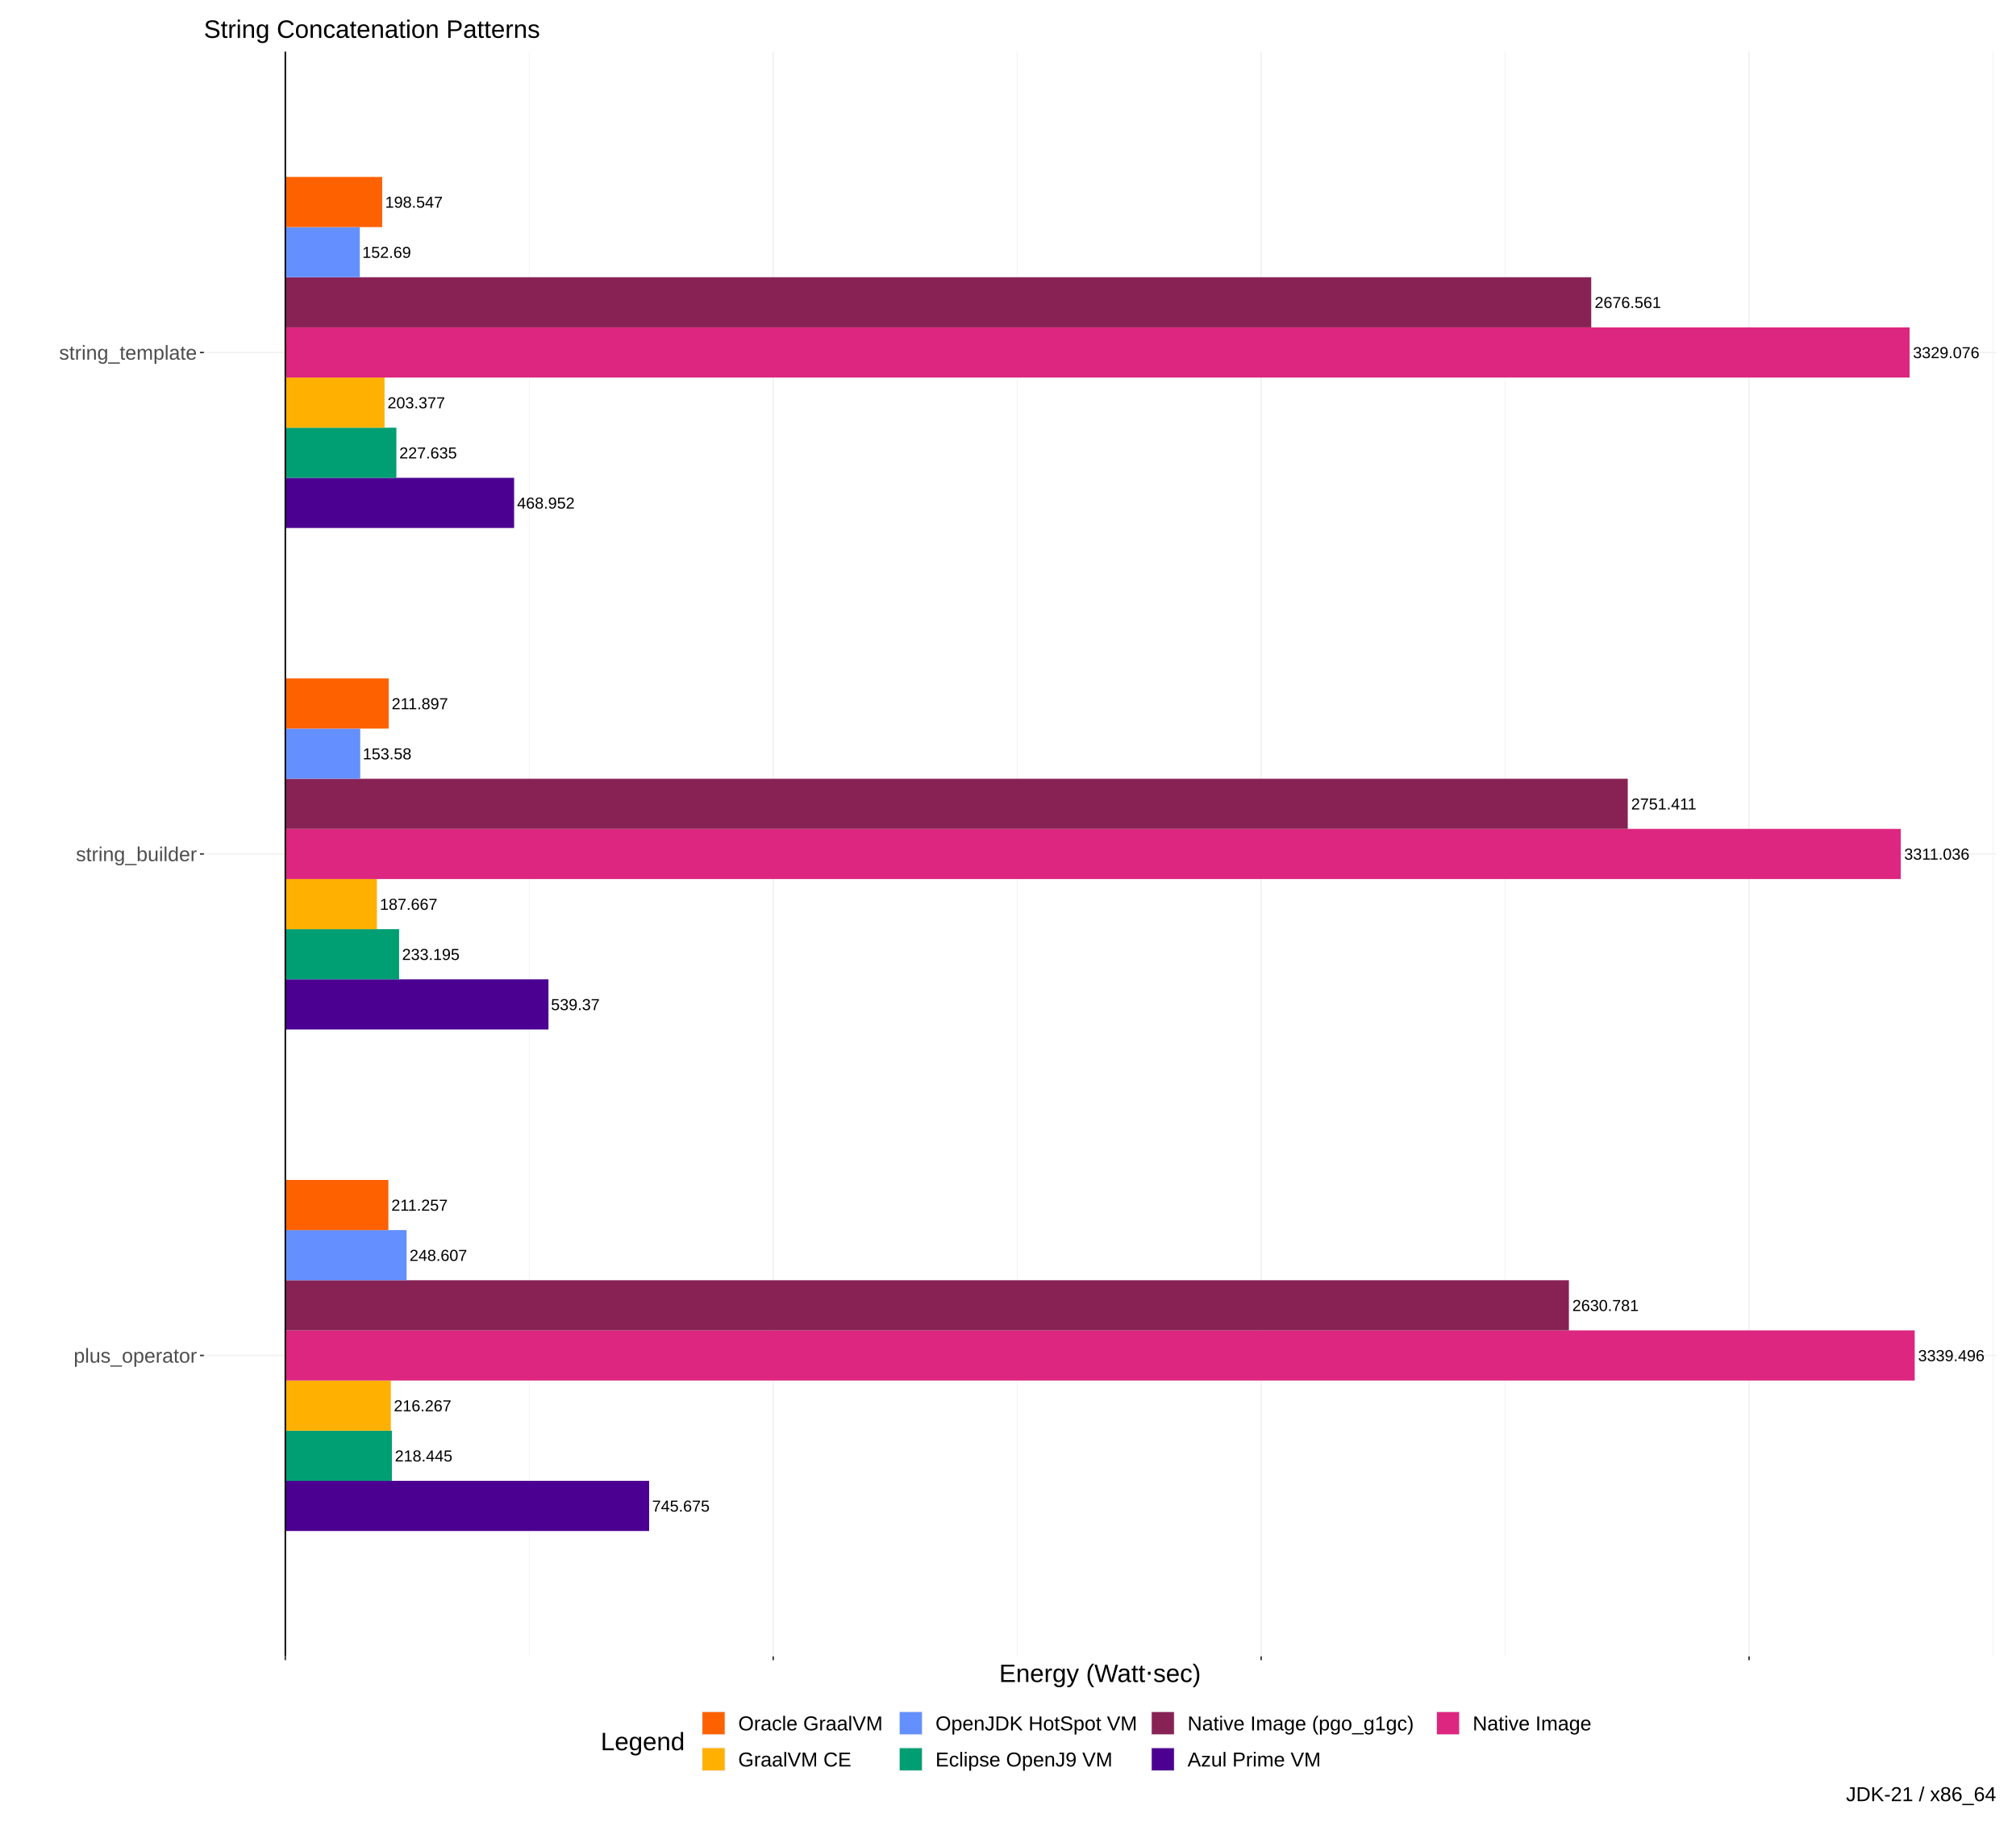
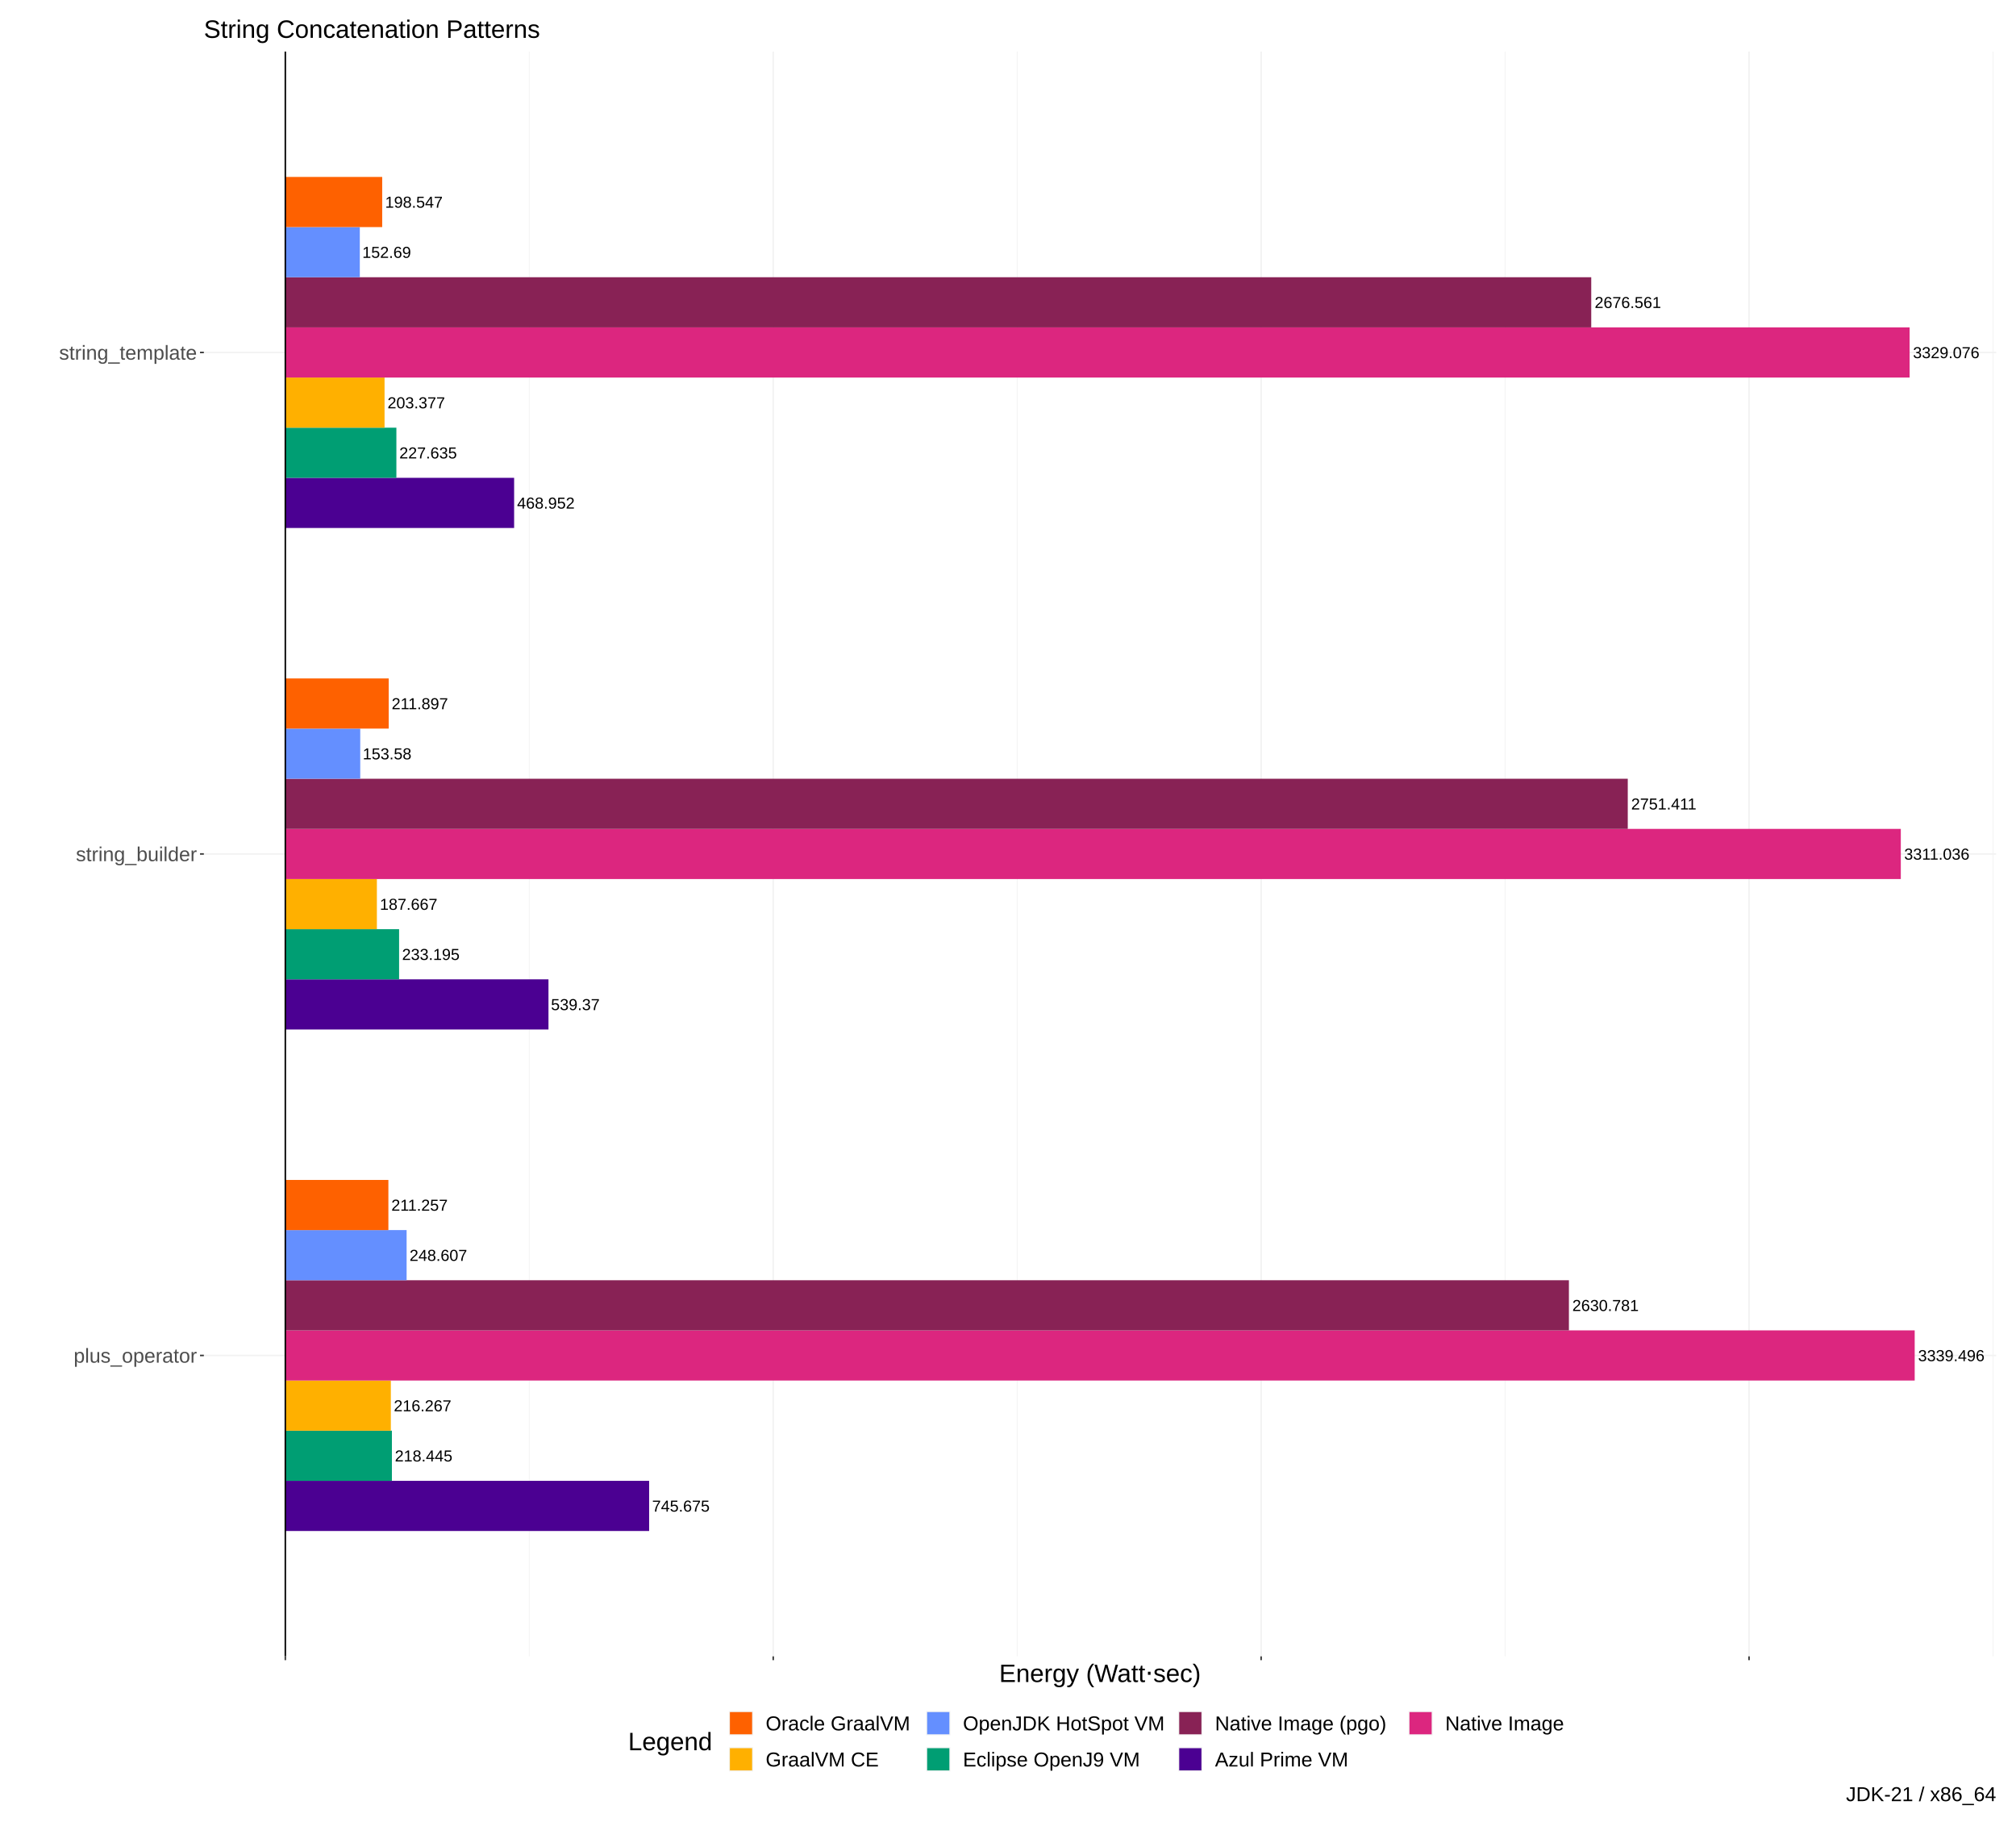
<svg xmlns="http://www.w3.org/2000/svg" class="svglite" width="1440.00pt" height="1303.94pt" viewBox="0 0 1440.00 1303.94">
  <defs>
    <style type="text/css">
    .svglite line, .svglite polyline, .svglite polygon, .svglite path, .svglite rect, .svglite circle {
      fill: none;
      stroke: #000000;
      stroke-linecap: round;
      stroke-linejoin: round;
      stroke-miterlimit: 10.00;
    }
    .svglite text {
      white-space: pre;
    }
  </style>
  </defs>
  <rect width="100%" height="100%" style="stroke: none; fill: #FFFFFF;" />
  <defs>
    <clipPath id="cpMC4wMHwxNDQwLjAwfDAuMDB8MTMwMy45NA==">
      <rect x="0.00" y="0.00" width="1440.00" height="1303.94" />
    </clipPath>
  </defs>
  <g clip-path="url(#cpMC4wMHwxNDQwLjAwfDAuMDB8MTMwMy45NA==)">
    <rect x="0.00" y="0.00" width="1440.00" height="1303.94" style="stroke-width: 1.07; stroke: #FFFFFF; fill: #FFFFFF;" />
    <rect x="145.61" y="36.82" width="1280.22" height="1146.09" style="stroke-width: 1.07; stroke: none;" />
    <polyline points="378.05,1182.91 378.05,36.82 " style="stroke-width: 0.53; stroke: #F2F2F2; stroke-linecap: butt;" />
    <polyline points="726.56,1182.91 726.56,36.82 " style="stroke-width: 0.53; stroke: #F2F2F2; stroke-linecap: butt;" />
    <polyline points="1075.06,1182.91 1075.06,36.82 " style="stroke-width: 0.53; stroke: #F2F2F2; stroke-linecap: butt;" />
    <polyline points="1423.57,1182.91 1423.57,36.82 " style="stroke-width: 0.53; stroke: #F2F2F2; stroke-linecap: butt;" />
    <polyline points="145.61,968.02 1425.83,968.02 " style="stroke-width: 1.07; stroke: #F2F2F2; stroke-linecap: butt;" />
    <polyline points="145.61,609.87 1425.83,609.87 " style="stroke-width: 1.07; stroke: #F2F2F2; stroke-linecap: butt;" />
    <polyline points="145.61,251.72 1425.83,251.72 " style="stroke-width: 1.07; stroke: #F2F2F2; stroke-linecap: butt;" />
    <polyline points="203.80,1182.91 203.80,36.82 " style="stroke-width: 1.07; stroke: #F2F2F2; stroke-linecap: butt;" />
    <polyline points="552.30,1182.91 552.30,36.82 " style="stroke-width: 1.07; stroke: #F2F2F2; stroke-linecap: butt;" />
    <polyline points="900.81,1182.91 900.81,36.82 " style="stroke-width: 1.07; stroke: #F2F2F2; stroke-linecap: butt;" />
    <polyline points="1249.32,1182.91 1249.32,36.82 " style="stroke-width: 1.07; stroke: #F2F2F2; stroke-linecap: butt;" />
    <rect x="203.80" y="699.41" width="187.97" height="35.82" style="stroke-width: 1.07; stroke: none; stroke-linecap: butt; stroke-linejoin: miter; fill: #4B0092;" />
    <rect x="203.80" y="341.25" width="163.43" height="35.82" style="stroke-width: 1.07; stroke: none; stroke-linecap: butt; stroke-linejoin: miter; fill: #4B0092;" />
    <rect x="203.80" y="1057.56" width="259.87" height="35.82" style="stroke-width: 1.07; stroke: none; stroke-linecap: butt; stroke-linejoin: miter; fill: #4B0092;" />
    <rect x="203.80" y="663.59" width="81.27" height="35.82" style="stroke-width: 1.07; stroke: none; stroke-linecap: butt; stroke-linejoin: miter; fill: #009E73;" />
    <rect x="203.80" y="1021.74" width="76.13" height="35.82" style="stroke-width: 1.07; stroke: none; stroke-linecap: butt; stroke-linejoin: miter; fill: #009E73;" />
    <rect x="203.80" y="305.44" width="79.33" height="35.82" style="stroke-width: 1.07; stroke: none; stroke-linecap: butt; stroke-linejoin: miter; fill: #009E73;" />
    <rect x="203.80" y="627.78" width="65.40" height="35.82" style="stroke-width: 1.07; stroke: none; stroke-linecap: butt; stroke-linejoin: miter; fill: #FFB000;" />
    <rect x="203.80" y="985.93" width="75.37" height="35.82" style="stroke-width: 1.07; stroke: none; stroke-linecap: butt; stroke-linejoin: miter; fill: #FFB000;" />
    <rect x="203.80" y="269.62" width="70.88" height="35.82" style="stroke-width: 1.07; stroke: none; stroke-linecap: butt; stroke-linejoin: miter; fill: #FFB000;" />
    <rect x="203.80" y="950.11" width="1163.84" height="35.82" style="stroke-width: 1.07; stroke: none; stroke-linecap: butt; stroke-linejoin: miter; fill: #DC267F;" />
    <rect x="203.80" y="233.81" width="1160.21" height="35.82" style="stroke-width: 1.07; stroke: none; stroke-linecap: butt; stroke-linejoin: miter; fill: #DC267F;" />
    <rect x="203.80" y="591.96" width="1153.92" height="35.82" style="stroke-width: 1.07; stroke: none; stroke-linecap: butt; stroke-linejoin: miter; fill: #DC267F;" />
+     <rect x="203.80" y="914.30" width="916.85" height="35.82" style="stroke-width: 1.07; stroke: none; stroke-linecap: butt; stroke-linejoin: miter; fill: #882255;" />
    <rect x="203.80" y="556.15" width="958.89" height="35.82" style="stroke-width: 1.07; stroke: none; stroke-linecap: butt; stroke-linejoin: miter; fill: #882255;" />
-     <rect x="203.80" y="914.30" width="916.85" height="35.82" style="stroke-width: 1.07; stroke: none; stroke-linecap: butt; stroke-linejoin: miter; fill: #882255;" />
    <rect x="203.80" y="197.99" width="932.80" height="35.82" style="stroke-width: 1.07; stroke: none; stroke-linecap: butt; stroke-linejoin: miter; fill: #882255;" />
    <rect x="203.80" y="878.48" width="86.64" height="35.82" style="stroke-width: 1.07; stroke: none; stroke-linecap: butt; stroke-linejoin: miter; fill: #648FFF;" />
    <rect x="203.80" y="520.33" width="53.52" height="35.82" style="stroke-width: 1.07; stroke: none; stroke-linecap: butt; stroke-linejoin: miter; fill: #648FFF;" />
    <rect x="203.80" y="162.18" width="53.21" height="35.82" style="stroke-width: 1.07; stroke: none; stroke-linecap: butt; stroke-linejoin: miter; fill: #648FFF;" />
    <rect x="203.80" y="842.67" width="73.62" height="35.82" style="stroke-width: 1.07; stroke: none; stroke-linecap: butt; stroke-linejoin: miter; fill: #FE6100;" />
    <rect x="203.80" y="484.52" width="73.85" height="35.82" style="stroke-width: 1.07; stroke: none; stroke-linecap: butt; stroke-linejoin: miter; fill: #FE6100;" />
    <rect x="203.80" y="126.36" width="69.20" height="35.82" style="stroke-width: 1.07; stroke: none; stroke-linecap: butt; stroke-linejoin: miter; fill: #FE6100;" />
    <text x="393.55" y="721.38" style="font-size: 11.38px; font-family: &quot;Liberation Sans&quot;;" textLength="35.59px" lengthAdjust="spacingAndGlyphs">539.37</text>
    <text x="369.34" y="363.23" style="font-size: 11.38px; font-family: &quot;Liberation Sans&quot;;" textLength="42.10px" lengthAdjust="spacingAndGlyphs">468.952</text>
    <text x="465.78" y="1079.53" style="font-size: 11.38px; font-family: &quot;Liberation Sans&quot;;" textLength="42.10px" lengthAdjust="spacingAndGlyphs">745.675</text>
    <text x="287.17" y="685.56" style="font-size: 11.38px; font-family: &quot;Liberation Sans&quot;;" textLength="42.10px" lengthAdjust="spacingAndGlyphs">233.195</text>
    <text x="282.03" y="1043.72" style="font-size: 11.38px; font-family: &quot;Liberation Sans&quot;;" textLength="42.10px" lengthAdjust="spacingAndGlyphs">218.445</text>
    <text x="285.23" y="327.41" style="font-size: 11.38px; font-family: &quot;Liberation Sans&quot;;" textLength="42.10px" lengthAdjust="spacingAndGlyphs">227.635</text>
    <text x="271.31" y="649.75" style="font-size: 11.38px; font-family: &quot;Liberation Sans&quot;;" textLength="42.10px" lengthAdjust="spacingAndGlyphs">187.667</text>
    <text x="281.27" y="1007.90" style="font-size: 11.38px; font-family: &quot;Liberation Sans&quot;;" textLength="42.10px" lengthAdjust="spacingAndGlyphs">216.267</text>
    <text x="276.78" y="291.60" style="font-size: 11.38px; font-family: &quot;Liberation Sans&quot;;" textLength="42.10px" lengthAdjust="spacingAndGlyphs">203.377</text>
    <text x="1370.07" y="972.09" style="font-size: 11.38px; font-family: &quot;Liberation Sans&quot;;" textLength="48.61px" lengthAdjust="spacingAndGlyphs">3339.496</text>
    <text x="1366.43" y="255.78" style="font-size: 11.38px; font-family: &quot;Liberation Sans&quot;;" textLength="48.61px" lengthAdjust="spacingAndGlyphs">3329.076</text>
    <text x="1360.15" y="613.93" style="font-size: 11.38px; font-family: &quot;Liberation Sans&quot;;" textLength="48.61px" lengthAdjust="spacingAndGlyphs">3311.036</text>
+     <text x="1123.07" y="936.27" style="font-size: 11.38px; font-family: &quot;Liberation Sans&quot;;" textLength="48.61px" lengthAdjust="spacingAndGlyphs">2630.781</text>
    <text x="1165.11" y="578.12" style="font-size: 11.38px; font-family: &quot;Liberation Sans&quot;;" textLength="48.61px" lengthAdjust="spacingAndGlyphs">2751.411</text>
-     <text x="1123.07" y="936.27" style="font-size: 11.38px; font-family: &quot;Liberation Sans&quot;;" textLength="48.61px" lengthAdjust="spacingAndGlyphs">2630.781</text>
    <text x="1139.03" y="219.97" style="font-size: 11.38px; font-family: &quot;Liberation Sans&quot;;" textLength="48.61px" lengthAdjust="spacingAndGlyphs">2676.561</text>
    <text x="292.54" y="900.46" style="font-size: 11.38px; font-family: &quot;Liberation Sans&quot;;" textLength="42.10px" lengthAdjust="spacingAndGlyphs">248.607</text>
    <text x="259.10" y="542.30" style="font-size: 11.38px; font-family: &quot;Liberation Sans&quot;;" textLength="35.59px" lengthAdjust="spacingAndGlyphs">153.58</text>
    <text x="258.79" y="184.15" style="font-size: 11.38px; font-family: &quot;Liberation Sans&quot;;" textLength="35.59px" lengthAdjust="spacingAndGlyphs">152.69</text>
    <text x="279.53" y="864.64" style="font-size: 11.38px; font-family: &quot;Liberation Sans&quot;;" textLength="42.10px" lengthAdjust="spacingAndGlyphs">211.257</text>
    <text x="279.75" y="506.49" style="font-size: 11.38px; font-family: &quot;Liberation Sans&quot;;" textLength="42.10px" lengthAdjust="spacingAndGlyphs">211.897</text>
    <text x="275.10" y="148.33" style="font-size: 11.38px; font-family: &quot;Liberation Sans&quot;;" textLength="42.10px" lengthAdjust="spacingAndGlyphs">198.547</text>
    <line x1="203.80" y1="1182.91" x2="203.80" y2="36.82" style="stroke-width: 1.07; stroke-linecap: butt;" />
    <text x="140.67" y="973.16" text-anchor="end" style="font-size: 14.40px;fill: #4D4D4D; font-family: &quot;Liberation Sans&quot;;" textLength="94.26px" lengthAdjust="spacingAndGlyphs">plus_operator</text>
    <text x="140.67" y="615.01" text-anchor="end" style="font-size: 14.40px;fill: #4D4D4D; font-family: &quot;Liberation Sans&quot;;" textLength="93.95px" lengthAdjust="spacingAndGlyphs">string_builder</text>
    <text x="140.67" y="256.86" text-anchor="end" style="font-size: 14.40px;fill: #4D4D4D; font-family: &quot;Liberation Sans&quot;;" textLength="106.59px" lengthAdjust="spacingAndGlyphs">string_template</text>
    <polyline points="142.87,968.02 145.61,968.02 " style="stroke-width: 1.07; stroke: #333333; stroke-linecap: butt;" />
    <polyline points="142.87,609.87 145.61,609.87 " style="stroke-width: 1.07; stroke: #333333; stroke-linecap: butt;" />
    <polyline points="142.87,251.72 145.61,251.72 " style="stroke-width: 1.07; stroke: #333333; stroke-linecap: butt;" />
    <polyline points="203.80,1185.65 203.80,1182.91 " style="stroke-width: 1.07; stroke: #333333; stroke-linecap: butt;" />
    <polyline points="552.30,1185.65 552.30,1182.91 " style="stroke-width: 1.07; stroke: #333333; stroke-linecap: butt;" />
    <polyline points="900.81,1185.65 900.81,1182.91 " style="stroke-width: 1.07; stroke: #333333; stroke-linecap: butt;" />
    <polyline points="1249.32,1185.65 1249.32,1182.91 " style="stroke-width: 1.07; stroke: #333333; stroke-linecap: butt;" />
    <text x="785.72" y="1201.24" text-anchor="middle" style="font-size: 18.00px; font-family: &quot;Liberation Sans&quot;;" textLength="152.52px" lengthAdjust="spacingAndGlyphs">Energy (Watt⋅sec)</text>
-     <rect x="423.59" y="1216.52" width="724.26" height="54.02" style="stroke-width: 1.07; stroke: none; fill: #FFFFFF;" />
-     <text x="429.07" y="1249.96" style="font-size: 18.00px; font-family: &quot;Liberation Sans&quot;;" textLength="63.01px" lengthAdjust="spacingAndGlyphs">Legend</text>
-     <rect x="501.04" y="1222.00" width="17.28" height="17.28" style="stroke-width: 1.07; stroke: none; fill: #F2F2F2;" />
-     <rect x="501.75" y="1222.71" width="15.86" height="15.86" style="stroke-width: 1.07; stroke: none; stroke-linecap: butt; stroke-linejoin: miter; fill: #FE6100;" />
-     <rect x="641.94" y="1222.00" width="17.28" height="17.28" style="stroke-width: 1.07; stroke: none; fill: #F2F2F2;" />
-     <rect x="642.65" y="1222.71" width="15.86" height="15.86" style="stroke-width: 1.07; stroke: none; stroke-linecap: butt; stroke-linejoin: miter; fill: #648FFF;" />
-     <rect x="821.98" y="1222.00" width="17.28" height="17.28" style="stroke-width: 1.07; stroke: none; fill: #F2F2F2;" />
-     <rect x="822.69" y="1222.71" width="15.86" height="15.86" style="stroke-width: 1.07; stroke: none; stroke-linecap: butt; stroke-linejoin: miter; fill: #882255;" />
-     <rect x="1025.66" y="1222.00" width="17.28" height="17.28" style="stroke-width: 1.07; stroke: none; fill: #F2F2F2;" />
-     <rect x="1026.37" y="1222.71" width="15.86" height="15.86" style="stroke-width: 1.07; stroke: none; stroke-linecap: butt; stroke-linejoin: miter; fill: #DC267F;" />
-     <rect x="501.04" y="1247.79" width="17.28" height="17.28" style="stroke-width: 1.07; stroke: none; fill: #F2F2F2;" />
-     <rect x="501.75" y="1248.50" width="15.86" height="15.86" style="stroke-width: 1.07; stroke: none; stroke-linecap: butt; stroke-linejoin: miter; fill: #FFB000;" />
-     <rect x="641.94" y="1247.79" width="17.28" height="17.28" style="stroke-width: 1.07; stroke: none; fill: #F2F2F2;" />
-     <rect x="642.65" y="1248.50" width="15.86" height="15.86" style="stroke-width: 1.07; stroke: none; stroke-linecap: butt; stroke-linejoin: miter; fill: #009E73;" />
-     <rect x="821.98" y="1247.79" width="17.28" height="17.28" style="stroke-width: 1.07; stroke: none; fill: #F2F2F2;" />
-     <rect x="822.69" y="1248.50" width="15.86" height="15.86" style="stroke-width: 1.07; stroke: none; stroke-linecap: butt; stroke-linejoin: miter; fill: #4B0092;" />
-     <text x="527.29" y="1235.78" style="font-size: 14.40px; font-family: &quot;Liberation Sans&quot;;" textLength="105.69px" lengthAdjust="spacingAndGlyphs">Oracle GraalVM</text>
-     <text x="668.19" y="1235.78" style="font-size: 14.40px; font-family: &quot;Liberation Sans&quot;;" textLength="144.83px" lengthAdjust="spacingAndGlyphs">OpenJDK HotSpot VM</text>
-     <text x="848.23" y="1235.78" style="font-size: 14.40px; font-family: &quot;Liberation Sans&quot;;" textLength="168.47px" lengthAdjust="spacingAndGlyphs">Native Image (pgo_g1gc)</text>
-     <text x="1051.91" y="1235.78" style="font-size: 14.40px; font-family: &quot;Liberation Sans&quot;;" textLength="90.46px" lengthAdjust="spacingAndGlyphs">Native Image</text>
-     <text x="527.29" y="1261.57" style="font-size: 14.40px; font-family: &quot;Liberation Sans&quot;;" textLength="78.80px" lengthAdjust="spacingAndGlyphs">GraalVM CE</text>
-     <text x="668.19" y="1261.57" style="font-size: 14.40px; font-family: &quot;Liberation Sans&quot;;" textLength="124.62px" lengthAdjust="spacingAndGlyphs">Eclipse OpenJ9 VM</text>
-     <text x="848.23" y="1261.57" style="font-size: 14.40px; font-family: &quot;Liberation Sans&quot;;" textLength="97.67px" lengthAdjust="spacingAndGlyphs">Azul Prime VM</text>
+     <rect x="443.20" y="1216.52" width="685.04" height="54.02" style="stroke-width: 1.07; stroke: none; fill: #FFFFFF;" />
+     <text x="448.67" y="1249.96" style="font-size: 18.00px; font-family: &quot;Liberation Sans&quot;;" textLength="63.01px" lengthAdjust="spacingAndGlyphs">Legend</text>
+     <rect x="520.65" y="1222.00" width="17.28" height="17.28" style="stroke-width: 1.07; stroke: none; fill: #F2F2F2;" />
+     <rect x="521.36" y="1222.71" width="15.86" height="15.86" style="stroke-width: 1.07; stroke: none; stroke-linecap: butt; stroke-linejoin: miter; fill: #FE6100;" />
+     <rect x="661.55" y="1222.00" width="17.28" height="17.28" style="stroke-width: 1.07; stroke: none; fill: #F2F2F2;" />
+     <rect x="662.26" y="1222.71" width="15.86" height="15.86" style="stroke-width: 1.07; stroke: none; stroke-linecap: butt; stroke-linejoin: miter; fill: #648FFF;" />
+     <rect x="841.59" y="1222.00" width="17.28" height="17.28" style="stroke-width: 1.07; stroke: none; fill: #F2F2F2;" />
+     <rect x="842.30" y="1222.71" width="15.86" height="15.86" style="stroke-width: 1.07; stroke: none; stroke-linecap: butt; stroke-linejoin: miter; fill: #882255;" />
+     <rect x="1006.05" y="1222.00" width="17.28" height="17.28" style="stroke-width: 1.07; stroke: none; fill: #F2F2F2;" />
+     <rect x="1006.76" y="1222.71" width="15.86" height="15.86" style="stroke-width: 1.07; stroke: none; stroke-linecap: butt; stroke-linejoin: miter; fill: #DC267F;" />
+     <rect x="520.65" y="1247.79" width="17.28" height="17.28" style="stroke-width: 1.07; stroke: none; fill: #F2F2F2;" />
+     <rect x="521.36" y="1248.50" width="15.86" height="15.86" style="stroke-width: 1.07; stroke: none; stroke-linecap: butt; stroke-linejoin: miter; fill: #FFB000;" />
+     <rect x="661.55" y="1247.79" width="17.28" height="17.28" style="stroke-width: 1.07; stroke: none; fill: #F2F2F2;" />
+     <rect x="662.26" y="1248.50" width="15.86" height="15.86" style="stroke-width: 1.07; stroke: none; stroke-linecap: butt; stroke-linejoin: miter; fill: #009E73;" />
+     <rect x="841.59" y="1247.79" width="17.28" height="17.28" style="stroke-width: 1.07; stroke: none; fill: #F2F2F2;" />
+     <rect x="842.30" y="1248.50" width="15.86" height="15.86" style="stroke-width: 1.07; stroke: none; stroke-linecap: butt; stroke-linejoin: miter; fill: #4B0092;" />
+     <text x="546.89" y="1235.78" style="font-size: 14.40px; font-family: &quot;Liberation Sans&quot;;" textLength="105.69px" lengthAdjust="spacingAndGlyphs">Oracle GraalVM</text>
+     <text x="687.80" y="1235.78" style="font-size: 14.40px; font-family: &quot;Liberation Sans&quot;;" textLength="144.83px" lengthAdjust="spacingAndGlyphs">OpenJDK HotSpot VM</text>
+     <text x="867.84" y="1235.78" style="font-size: 14.40px; font-family: &quot;Liberation Sans&quot;;" textLength="129.25px" lengthAdjust="spacingAndGlyphs">Native Image (pgo)</text>
+     <text x="1032.30" y="1235.78" style="font-size: 14.40px; font-family: &quot;Liberation Sans&quot;;" textLength="90.46px" lengthAdjust="spacingAndGlyphs">Native Image</text>
+     <text x="546.89" y="1261.57" style="font-size: 14.40px; font-family: &quot;Liberation Sans&quot;;" textLength="78.80px" lengthAdjust="spacingAndGlyphs">GraalVM CE</text>
+     <text x="687.80" y="1261.57" style="font-size: 14.40px; font-family: &quot;Liberation Sans&quot;;" textLength="124.62px" lengthAdjust="spacingAndGlyphs">Eclipse OpenJ9 VM</text>
+     <text x="867.84" y="1261.57" style="font-size: 14.40px; font-family: &quot;Liberation Sans&quot;;" textLength="97.67px" lengthAdjust="spacingAndGlyphs">Azul Prime VM</text>
    <text x="145.61" y="27.03" style="font-size: 18.00px; font-family: &quot;Liberation Sans&quot;;" textLength="254.54px" lengthAdjust="spacingAndGlyphs">String Concatenation Patterns</text>
    <text x="1425.83" y="1286.31" text-anchor="end" style="font-size: 14.40px; font-family: &quot;Liberation Sans&quot;;" textLength="104.20px" lengthAdjust="spacingAndGlyphs">JDK-21 / x86_64</text>
  </g>
</svg>
